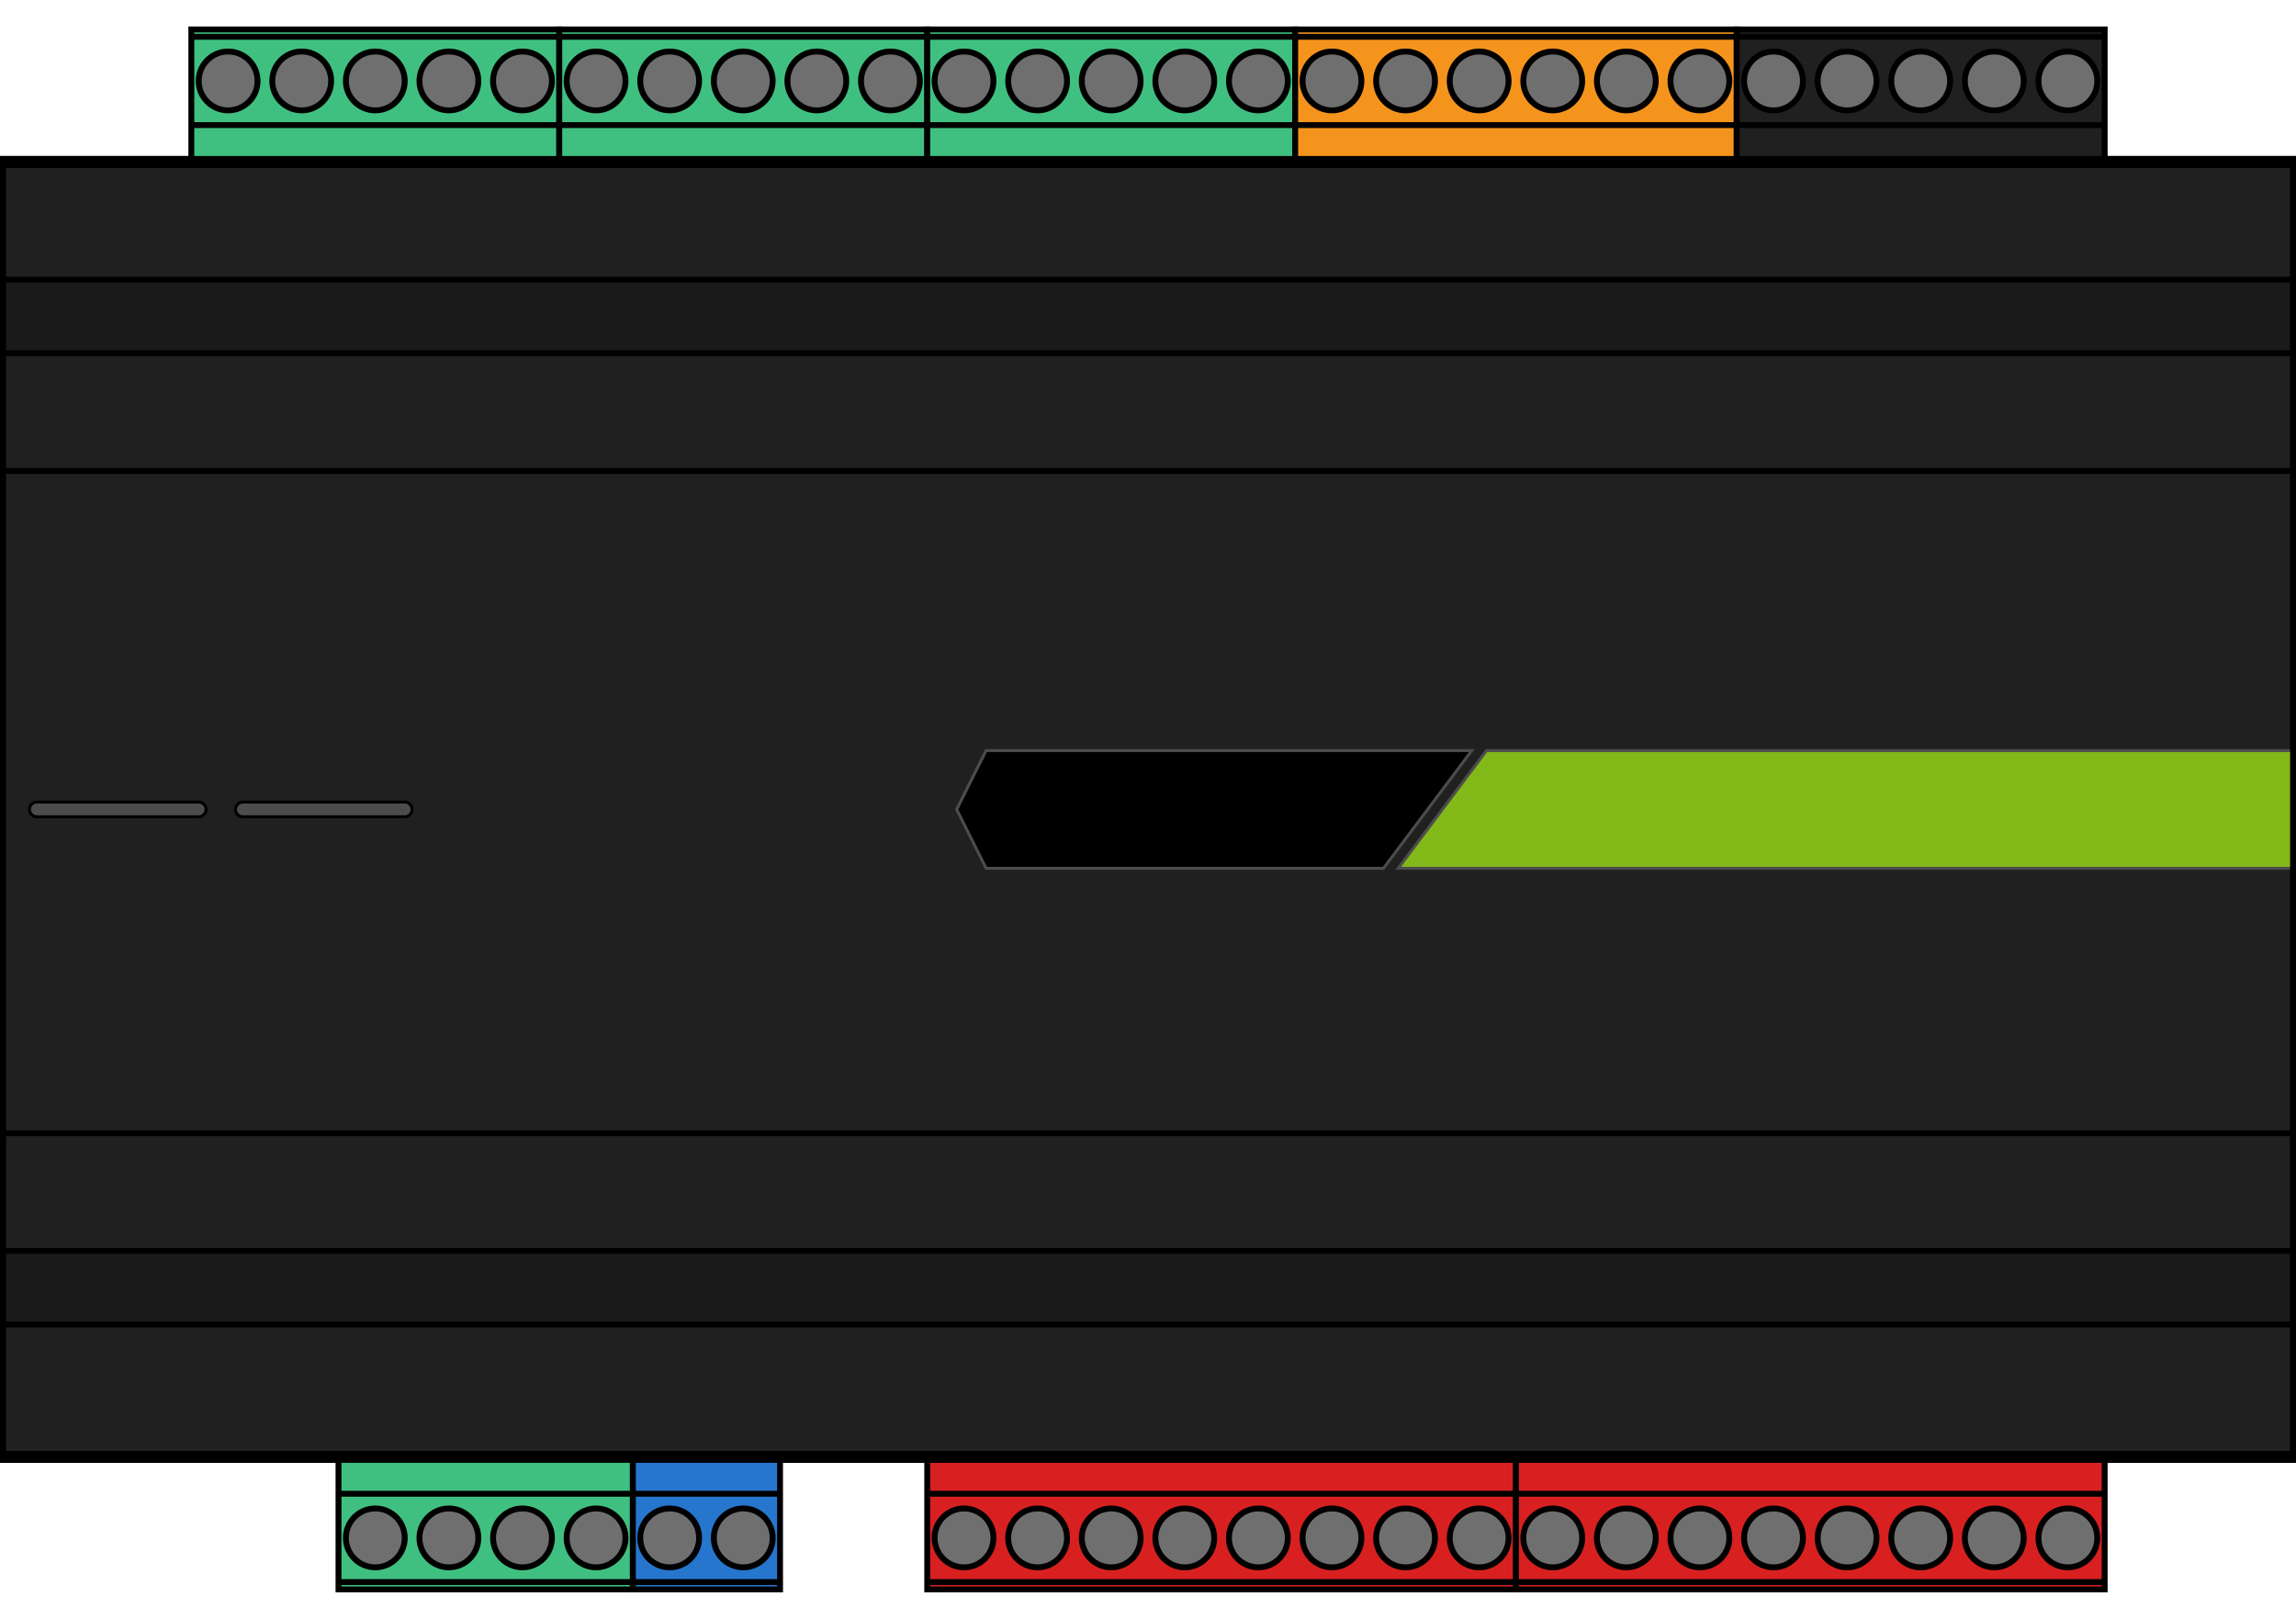
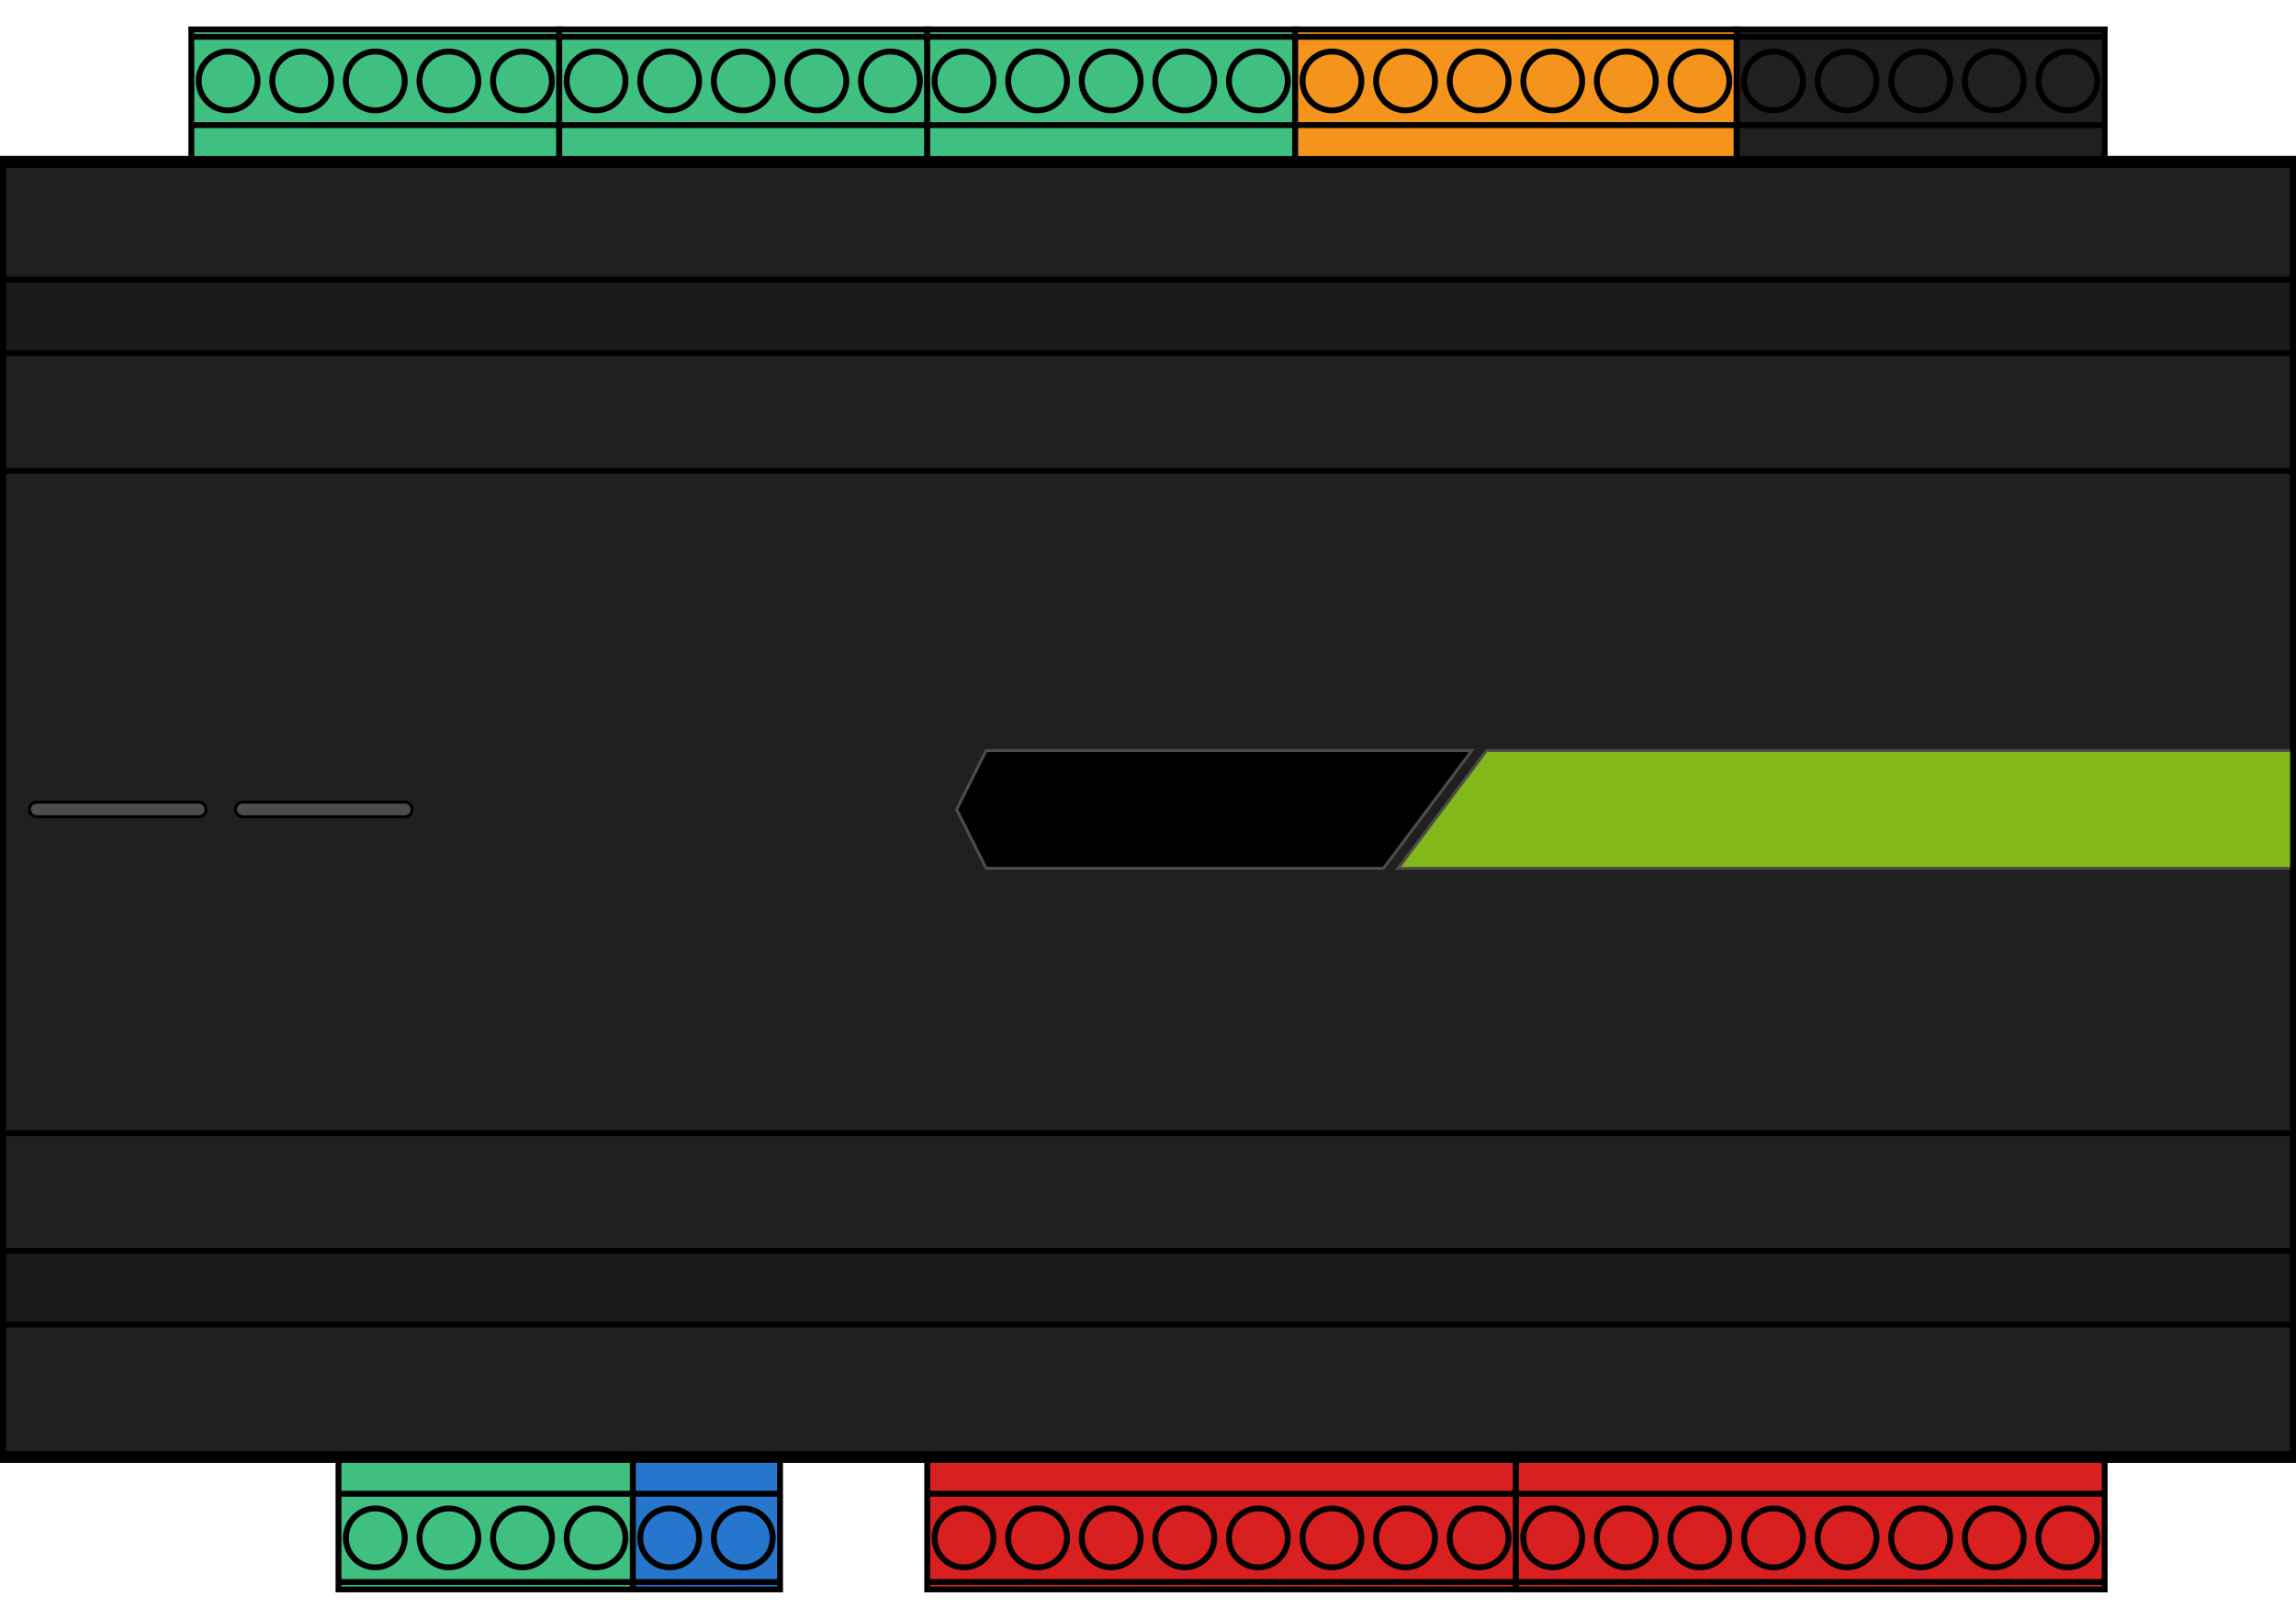
<svg xmlns="http://www.w3.org/2000/svg" viewBox="0 0 156 110">
  <rect y="11" width="156" height="88" style="stroke: rgb(0, 0, 0); stroke-width: 0.8; fill: rgb(32, 32, 32);" />
  <rect y="19" width="156" height="5" style="stroke: none; fill-opacity:0.2; fill: rgb(0, 0, 0);" />
  <rect y="85" width="156" height="5" style="stroke: none; fill-opacity:0.2; fill: rgb(0, 0, 0);" />
  <path d="M 0 19 h 156 M 0 90 h 156" style="fill: none; stroke: rgb(0, 0, 0); stroke-width: 0.4;" />
  <path d="M 0 24 h 156 M 0 85 h 156" style="fill: none; stroke: rgb(0, 0, 0); stroke-width: 0.4;" />
  <path d="M 0 32 h 156 M 0 77 h 156" style="fill: none; stroke: rgb(0, 0, 0); stroke-width: 0.4;" />
  <path d="M 156 51 h -55 l -6 8 h 61 z" style="fill: rgb(131, 184, 25); stroke: rgb(76, 76, 76); stroke-width: 0.2;" />
  <path d="M 100 51 h -33 l -2 4 l 2 4 h 27 z" style="fill: rgb(0, 0, 0); stroke: rgb(76, 76, 76); stroke-width: 0.2;" />
  <path d="M 2.5 55.5 a 0.5 0.5 0 0 1 0 -1 h 11 a 0.5 0.5 0 0 1 0 1 z" style="fill: rgb(76, 76, 76); stroke: rgb(0, 0, 0); stroke-width: 0.2;" />
  <path d="M 16.5 55.5 a 0.5 0.5 0 0 1 0 -1 h 11 a 0.5 0.5 0 0 1 0 1 z" style="fill: rgb(76, 76, 76); stroke: rgb(0, 0, 0); stroke-width: 0.2;" />
  <g transform="translate(13, 2)">
    <rect x="0" y="0" width="25" height="9" style="fill: rgb(64, 192, 128); stroke:rgb(0, 0, 0); stroke-width: 0.4;" />
    <path d="M 0 0.5 h 25 m 0 6 h -25" style="fill: none; stroke:rgb(0, 0, 0); stroke-width: 0.4;" />
-     <ellipse cx="2.5" cy="3.5" rx="2" ry="2" style="stroke: rgb(0, 0, 0); stroke-width: 0.4; fill: rgb(111, 111, 111);" />
-     <ellipse cx="7.5" cy="3.5" rx="2" ry="2" style="stroke: rgb(0, 0, 0); stroke-width: 0.4; fill: rgb(111, 111, 111);" />
-     <ellipse cx="12.5" cy="3.5" rx="2" ry="2" style="stroke: rgb(0, 0, 0); stroke-width: 0.4; fill: rgb(111, 111, 111);" />
-     <ellipse cx="17.5" cy="3.5" rx="2" ry="2" style="stroke: rgb(0, 0, 0); stroke-width: 0.4; fill: rgb(111, 111, 111);" />
-     <ellipse cx="22.5" cy="3.5" rx="2" ry="2" style="stroke: rgb(0, 0, 0); stroke-width: 0.4; fill: rgb(111, 111, 111);" />
+     <ellipse cx="2.5" cy="3.5" rx="2" ry="2" style="stroke: rgb(0, 0, 0); stroke-width: 0.4; fill: url(#screw-head-slot-pattern);" />
+     <ellipse cx="7.5" cy="3.5" rx="2" ry="2" style="stroke: rgb(0, 0, 0); stroke-width: 0.4; fill: url(#screw-head-slot-pattern);" />
+     <ellipse cx="12.5" cy="3.5" rx="2" ry="2" style="stroke: rgb(0, 0, 0); stroke-width: 0.4; fill: url(#screw-head-slot-pattern);" />
+     <ellipse cx="17.5" cy="3.5" rx="2" ry="2" style="stroke: rgb(0, 0, 0); stroke-width: 0.4; fill: url(#screw-head-slot-pattern);" />
+     <ellipse cx="22.5" cy="3.5" rx="2" ry="2" style="stroke: rgb(0, 0, 0); stroke-width: 0.4; fill: url(#screw-head-slot-pattern);" />
  </g>
  <g transform="translate(38, 2)">
    <rect x="0" y="0" width="25" height="9" style="fill: rgb(64, 192, 128); stroke:rgb(0, 0, 0); stroke-width: 0.4;" />
    <path d="M 0 0.5 h 25 m 0 6 h -25" style="fill: none; stroke:rgb(0, 0, 0); stroke-width: 0.4;" />
-     <ellipse cx="2.5" cy="3.5" rx="2" ry="2" style="stroke: rgb(0, 0, 0); stroke-width: 0.4; fill: rgb(111, 111, 111);" />
-     <ellipse cx="7.5" cy="3.5" rx="2" ry="2" style="stroke: rgb(0, 0, 0); stroke-width: 0.4; fill: rgb(111, 111, 111);" />
-     <ellipse cx="12.5" cy="3.5" rx="2" ry="2" style="stroke: rgb(0, 0, 0); stroke-width: 0.4; fill: rgb(111, 111, 111);" />
-     <ellipse cx="17.5" cy="3.5" rx="2" ry="2" style="stroke: rgb(0, 0, 0); stroke-width: 0.4; fill: rgb(111, 111, 111);" />
-     <ellipse cx="22.5" cy="3.5" rx="2" ry="2" style="stroke: rgb(0, 0, 0); stroke-width: 0.4; fill: rgb(111, 111, 111);" />
+     <ellipse cx="2.5" cy="3.5" rx="2" ry="2" style="stroke: rgb(0, 0, 0); stroke-width: 0.4; fill: url(#screw-head-slot-pattern);" />
+     <ellipse cx="7.5" cy="3.5" rx="2" ry="2" style="stroke: rgb(0, 0, 0); stroke-width: 0.4; fill: url(#screw-head-slot-pattern);" />
+     <ellipse cx="12.5" cy="3.5" rx="2" ry="2" style="stroke: rgb(0, 0, 0); stroke-width: 0.4; fill: url(#screw-head-slot-pattern);" />
+     <ellipse cx="17.5" cy="3.5" rx="2" ry="2" style="stroke: rgb(0, 0, 0); stroke-width: 0.4; fill: url(#screw-head-slot-pattern);" />
+     <ellipse cx="22.5" cy="3.5" rx="2" ry="2" style="stroke: rgb(0, 0, 0); stroke-width: 0.4; fill: url(#screw-head-slot-pattern);" />
  </g>
  <g transform="translate(63, 2)">
    <rect x="0" y="0" width="25" height="9" style="fill: rgb(64, 192, 128); stroke:rgb(0, 0, 0); stroke-width: 0.4;" />
    <path d="M 0 0.5 h 25 m 0 6 h -25" style="fill: none; stroke:rgb(0, 0, 0); stroke-width: 0.4;" />
-     <ellipse cx="2.5" cy="3.5" rx="2" ry="2" style="stroke: rgb(0, 0, 0); stroke-width: 0.4; fill: rgb(111, 111, 111);" />
-     <ellipse cx="7.5" cy="3.5" rx="2" ry="2" style="stroke: rgb(0, 0, 0); stroke-width: 0.4; fill: rgb(111, 111, 111);" />
-     <ellipse cx="12.5" cy="3.5" rx="2" ry="2" style="stroke: rgb(0, 0, 0); stroke-width: 0.4; fill: rgb(111, 111, 111);" />
-     <ellipse cx="17.5" cy="3.5" rx="2" ry="2" style="stroke: rgb(0, 0, 0); stroke-width: 0.4; fill: rgb(111, 111, 111);" />
-     <ellipse cx="22.5" cy="3.5" rx="2" ry="2" style="stroke: rgb(0, 0, 0); stroke-width: 0.4; fill: rgb(111, 111, 111);" />
+     <ellipse cx="2.5" cy="3.5" rx="2" ry="2" style="stroke: rgb(0, 0, 0); stroke-width: 0.4; fill: url(#screw-head-slot-pattern);" />
+     <ellipse cx="7.5" cy="3.5" rx="2" ry="2" style="stroke: rgb(0, 0, 0); stroke-width: 0.4; fill: url(#screw-head-slot-pattern);" />
+     <ellipse cx="12.5" cy="3.5" rx="2" ry="2" style="stroke: rgb(0, 0, 0); stroke-width: 0.4; fill: url(#screw-head-slot-pattern);" />
+     <ellipse cx="17.5" cy="3.5" rx="2" ry="2" style="stroke: rgb(0, 0, 0); stroke-width: 0.4; fill: url(#screw-head-slot-pattern);" />
+     <ellipse cx="22.5" cy="3.5" rx="2" ry="2" style="stroke: rgb(0, 0, 0); stroke-width: 0.4; fill: url(#screw-head-slot-pattern);" />
  </g>
  <g transform="translate(88, 2)">
    <rect x="0" y="0" width="30" height="9" style="fill: rgb(245, 148, 28); stroke:rgb(0, 0, 0); stroke-width: 0.4;" />
    <path d="M 0 0.5 h 30 m 0 6 h -30" style="fill: none; stroke:rgb(0, 0, 0); stroke-width: 0.4;" />
-     <ellipse cx="2.5" cy="3.5" rx="2" ry="2" style="stroke: rgb(0, 0, 0); stroke-width: 0.4; fill: rgb(111, 111, 111);" />
-     <ellipse cx="7.5" cy="3.5" rx="2" ry="2" style="stroke: rgb(0, 0, 0); stroke-width: 0.4; fill: rgb(111, 111, 111);" />
-     <ellipse cx="12.5" cy="3.5" rx="2" ry="2" style="stroke: rgb(0, 0, 0); stroke-width: 0.4; fill: rgb(111, 111, 111);" />
-     <ellipse cx="17.5" cy="3.5" rx="2" ry="2" style="stroke: rgb(0, 0, 0); stroke-width: 0.4; fill: rgb(111, 111, 111);" />
-     <ellipse cx="22.5" cy="3.5" rx="2" ry="2" style="stroke: rgb(0, 0, 0); stroke-width: 0.4; fill: rgb(111, 111, 111);" />
-     <ellipse cx="27.5" cy="3.5" rx="2" ry="2" style="stroke: rgb(0, 0, 0); stroke-width: 0.4; fill: rgb(111, 111, 111);" />
+     <ellipse cx="2.5" cy="3.5" rx="2" ry="2" style="stroke: rgb(0, 0, 0); stroke-width: 0.4; fill: url(#screw-head-slot-pattern);" />
+     <ellipse cx="7.5" cy="3.5" rx="2" ry="2" style="stroke: rgb(0, 0, 0); stroke-width: 0.4; fill: url(#screw-head-slot-pattern);" />
+     <ellipse cx="12.5" cy="3.5" rx="2" ry="2" style="stroke: rgb(0, 0, 0); stroke-width: 0.4; fill: url(#screw-head-slot-pattern);" />
+     <ellipse cx="17.5" cy="3.5" rx="2" ry="2" style="stroke: rgb(0, 0, 0); stroke-width: 0.4; fill: url(#screw-head-slot-pattern);" />
+     <ellipse cx="22.5" cy="3.5" rx="2" ry="2" style="stroke: rgb(0, 0, 0); stroke-width: 0.4; fill: url(#screw-head-slot-pattern);" />
+     <ellipse cx="27.5" cy="3.5" rx="2" ry="2" style="stroke: rgb(0, 0, 0); stroke-width: 0.4; fill: url(#screw-head-slot-pattern);" />
  </g>
  <g transform="translate(118, 2)">
    <rect x="0" y="0" width="25" height="9" style="fill: rgb(32, 32, 32); stroke:rgb(0, 0, 0); stroke-width: 0.4;" />
    <path d="M 0 0.5 h 25 m 0 6 h -25" style="fill: none; stroke:rgb(0, 0, 0); stroke-width: 0.4;" />
-     <ellipse cx="2.5" cy="3.5" rx="2" ry="2" style="stroke: rgb(0, 0, 0); stroke-width: 0.4; fill: rgb(111, 111, 111);" />
-     <ellipse cx="7.5" cy="3.5" rx="2" ry="2" style="stroke: rgb(0, 0, 0); stroke-width: 0.4; fill: rgb(111, 111, 111);" />
-     <ellipse cx="12.5" cy="3.5" rx="2" ry="2" style="stroke: rgb(0, 0, 0); stroke-width: 0.4; fill: rgb(111, 111, 111);" />
-     <ellipse cx="17.5" cy="3.5" rx="2" ry="2" style="stroke: rgb(0, 0, 0); stroke-width: 0.4; fill: rgb(111, 111, 111);" />
-     <ellipse cx="22.5" cy="3.5" rx="2" ry="2" style="stroke: rgb(0, 0, 0); stroke-width: 0.4; fill: rgb(111, 111, 111);" />
+     <ellipse cx="2.5" cy="3.5" rx="2" ry="2" style="stroke: rgb(0, 0, 0); stroke-width: 0.4; fill: url(#screw-head-slot-pattern);" />
+     <ellipse cx="7.5" cy="3.5" rx="2" ry="2" style="stroke: rgb(0, 0, 0); stroke-width: 0.4; fill: url(#screw-head-slot-pattern);" />
+     <ellipse cx="12.5" cy="3.5" rx="2" ry="2" style="stroke: rgb(0, 0, 0); stroke-width: 0.4; fill: url(#screw-head-slot-pattern);" />
+     <ellipse cx="17.5" cy="3.5" rx="2" ry="2" style="stroke: rgb(0, 0, 0); stroke-width: 0.4; fill: url(#screw-head-slot-pattern);" />
+     <ellipse cx="22.5" cy="3.5" rx="2" ry="2" style="stroke: rgb(0, 0, 0); stroke-width: 0.4; fill: url(#screw-head-slot-pattern);" />
  </g>
  <g transform="translate(23, 99)">
    <rect x="0" y="0" width="20" height="9" style="fill: rgb(64, 192, 128); stroke:rgb(0, 0, 0); stroke-width: 0.4;" />
    <path d="M 0 2.5 h 20 m 0 6 h -20" style="fill: none; stroke:rgb(0, 0, 0); stroke-width: 0.4;" />
-     <ellipse cx="2.5" cy="5.5" rx="2" ry="2" style="stroke: rgb(0, 0, 0); stroke-width: 0.4; fill: rgb(111, 111, 111);" />
-     <ellipse cx="7.5" cy="5.5" rx="2" ry="2" style="stroke: rgb(0, 0, 0); stroke-width: 0.4; fill: rgb(111, 111, 111);" />
-     <ellipse cx="12.5" cy="5.5" rx="2" ry="2" style="stroke: rgb(0, 0, 0); stroke-width: 0.4; fill: rgb(111, 111, 111);" />
-     <ellipse cx="17.5" cy="5.5" rx="2" ry="2" style="stroke: rgb(0, 0, 0); stroke-width: 0.4; fill: rgb(111, 111, 111);" />
+     <ellipse cx="2.5" cy="5.5" rx="2" ry="2" style="stroke: rgb(0, 0, 0); stroke-width: 0.4; fill: url(#screw-head-slot-pattern);" />
+     <ellipse cx="7.5" cy="5.5" rx="2" ry="2" style="stroke: rgb(0, 0, 0); stroke-width: 0.4; fill: url(#screw-head-slot-pattern);" />
+     <ellipse cx="12.5" cy="5.5" rx="2" ry="2" style="stroke: rgb(0, 0, 0); stroke-width: 0.4; fill: url(#screw-head-slot-pattern);" />
+     <ellipse cx="17.5" cy="5.5" rx="2" ry="2" style="stroke: rgb(0, 0, 0); stroke-width: 0.4; fill: url(#screw-head-slot-pattern);" />
  </g>
  <g transform="translate(43, 99)">
    <rect x="0" y="0" width="10" height="9" style="fill: rgb(38, 118, 206); stroke:rgb(0, 0, 0); stroke-width: 0.4;" />
    <path d="M 0 2.5 h 10 m 0 6 h -10" style="fill: none; stroke:rgb(0, 0, 0); stroke-width: 0.4;" />
-     <ellipse cx="2.5" cy="5.5" rx="2" ry="2" style="stroke: rgb(0, 0, 0); stroke-width: 0.4; fill: rgb(111, 111, 111);" />
-     <ellipse cx="7.5" cy="5.5" rx="2" ry="2" style="stroke: rgb(0, 0, 0); stroke-width: 0.4; fill: rgb(111, 111, 111);" />
+     <ellipse cx="2.5" cy="5.5" rx="2" ry="2" style="stroke: rgb(0, 0, 0); stroke-width: 0.4; fill: url(#screw-head-slot-pattern);" />
+     <ellipse cx="7.5" cy="5.5" rx="2" ry="2" style="stroke: rgb(0, 0, 0); stroke-width: 0.4; fill: url(#screw-head-slot-pattern);" />
  </g>
  <g transform="translate(63, 99)">
    <rect x="0" y="0" width="40" height="9" style="fill: rgb(216, 32, 32); stroke:rgb(0, 0, 0); stroke-width: 0.4;" />
    <path d="M 0 2.5 h 40 m 0 6 h -40" style="fill: none; stroke:rgb(0, 0, 0); stroke-width: 0.4;" />
-     <ellipse cx="2.5" cy="5.5" rx="2" ry="2" style="stroke: rgb(0, 0, 0); stroke-width: 0.4; fill: rgb(111, 111, 111);" />
-     <ellipse cx="7.5" cy="5.5" rx="2" ry="2" style="stroke: rgb(0, 0, 0); stroke-width: 0.4; fill: rgb(111, 111, 111);" />
-     <ellipse cx="12.5" cy="5.5" rx="2" ry="2" style="stroke: rgb(0, 0, 0); stroke-width: 0.4; fill: rgb(111, 111, 111);" />
-     <ellipse cx="17.5" cy="5.5" rx="2" ry="2" style="stroke: rgb(0, 0, 0); stroke-width: 0.4; fill: rgb(111, 111, 111);" />
-     <ellipse cx="22.5" cy="5.5" rx="2" ry="2" style="stroke: rgb(0, 0, 0); stroke-width: 0.4; fill: rgb(111, 111, 111);" />
-     <ellipse cx="27.5" cy="5.5" rx="2" ry="2" style="stroke: rgb(0, 0, 0); stroke-width: 0.4; fill: rgb(111, 111, 111);" />
-     <ellipse cx="32.5" cy="5.5" rx="2" ry="2" style="stroke: rgb(0, 0, 0); stroke-width: 0.4; fill: rgb(111, 111, 111);" />
-     <ellipse cx="37.5" cy="5.5" rx="2" ry="2" style="stroke: rgb(0, 0, 0); stroke-width: 0.4; fill: rgb(111, 111, 111);" />
+     <ellipse cx="2.5" cy="5.5" rx="2" ry="2" style="stroke: rgb(0, 0, 0); stroke-width: 0.4; fill: url(#screw-head-slot-pattern);" />
+     <ellipse cx="7.5" cy="5.5" rx="2" ry="2" style="stroke: rgb(0, 0, 0); stroke-width: 0.4; fill: url(#screw-head-slot-pattern);" />
+     <ellipse cx="12.5" cy="5.5" rx="2" ry="2" style="stroke: rgb(0, 0, 0); stroke-width: 0.4; fill: url(#screw-head-slot-pattern);" />
+     <ellipse cx="17.5" cy="5.5" rx="2" ry="2" style="stroke: rgb(0, 0, 0); stroke-width: 0.4; fill: url(#screw-head-slot-pattern);" />
+     <ellipse cx="22.5" cy="5.5" rx="2" ry="2" style="stroke: rgb(0, 0, 0); stroke-width: 0.4; fill: url(#screw-head-slot-pattern);" />
+     <ellipse cx="27.5" cy="5.5" rx="2" ry="2" style="stroke: rgb(0, 0, 0); stroke-width: 0.4; fill: url(#screw-head-slot-pattern);" />
+     <ellipse cx="32.5" cy="5.5" rx="2" ry="2" style="stroke: rgb(0, 0, 0); stroke-width: 0.4; fill: url(#screw-head-slot-pattern);" />
+     <ellipse cx="37.5" cy="5.5" rx="2" ry="2" style="stroke: rgb(0, 0, 0); stroke-width: 0.4; fill: url(#screw-head-slot-pattern);" />
  </g>
  <g transform="translate(103, 99)">
    <rect x="0" y="0" width="40" height="9" style="fill: rgb(216, 32, 32); stroke:rgb(0, 0, 0); stroke-width: 0.4;" />
    <path d="M 0 2.5 h 40 m 0 6 h -40" style="fill: none; stroke:rgb(0, 0, 0); stroke-width: 0.4;" />
-     <ellipse cx="2.5" cy="5.5" rx="2" ry="2" style="stroke: rgb(0, 0, 0); stroke-width: 0.4; fill: rgb(111, 111, 111);" />
-     <ellipse cx="7.5" cy="5.5" rx="2" ry="2" style="stroke: rgb(0, 0, 0); stroke-width: 0.4; fill: rgb(111, 111, 111);" />
-     <ellipse cx="12.5" cy="5.5" rx="2" ry="2" style="stroke: rgb(0, 0, 0); stroke-width: 0.4; fill: rgb(111, 111, 111);" />
-     <ellipse cx="17.5" cy="5.5" rx="2" ry="2" style="stroke: rgb(0, 0, 0); stroke-width: 0.4; fill: rgb(111, 111, 111);" />
-     <ellipse cx="22.5" cy="5.5" rx="2" ry="2" style="stroke: rgb(0, 0, 0); stroke-width: 0.4; fill: rgb(111, 111, 111);" />
-     <ellipse cx="27.5" cy="5.5" rx="2" ry="2" style="stroke: rgb(0, 0, 0); stroke-width: 0.4; fill: rgb(111, 111, 111);" />
-     <ellipse cx="32.5" cy="5.5" rx="2" ry="2" style="stroke: rgb(0, 0, 0); stroke-width: 0.4; fill: rgb(111, 111, 111);" />
-     <ellipse cx="37.5" cy="5.5" rx="2" ry="2" style="stroke: rgb(0, 0, 0); stroke-width: 0.4; fill: rgb(111, 111, 111);" />
+     <ellipse cx="2.5" cy="5.5" rx="2" ry="2" style="stroke: rgb(0, 0, 0); stroke-width: 0.4; fill: url(#screw-head-slot-pattern);" />
+     <ellipse cx="7.5" cy="5.5" rx="2" ry="2" style="stroke: rgb(0, 0, 0); stroke-width: 0.4; fill: url(#screw-head-slot-pattern);" />
+     <ellipse cx="12.5" cy="5.5" rx="2" ry="2" style="stroke: rgb(0, 0, 0); stroke-width: 0.4; fill: url(#screw-head-slot-pattern);" />
+     <ellipse cx="17.5" cy="5.5" rx="2" ry="2" style="stroke: rgb(0, 0, 0); stroke-width: 0.4; fill: url(#screw-head-slot-pattern);" />
+     <ellipse cx="22.5" cy="5.5" rx="2" ry="2" style="stroke: rgb(0, 0, 0); stroke-width: 0.4; fill: url(#screw-head-slot-pattern);" />
+     <ellipse cx="27.5" cy="5.5" rx="2" ry="2" style="stroke: rgb(0, 0, 0); stroke-width: 0.4; fill: url(#screw-head-slot-pattern);" />
+     <ellipse cx="32.5" cy="5.5" rx="2" ry="2" style="stroke: rgb(0, 0, 0); stroke-width: 0.4; fill: url(#screw-head-slot-pattern);" />
+     <ellipse cx="37.5" cy="5.5" rx="2" ry="2" style="stroke: rgb(0, 0, 0); stroke-width: 0.4; fill: url(#screw-head-slot-pattern);" />
  </g>
  <rect class="outline" y="11" width="156" height="88" style="stroke: rgb(0, 0, 0); stroke-width: 0.8; fill: none;" />
</svg>
